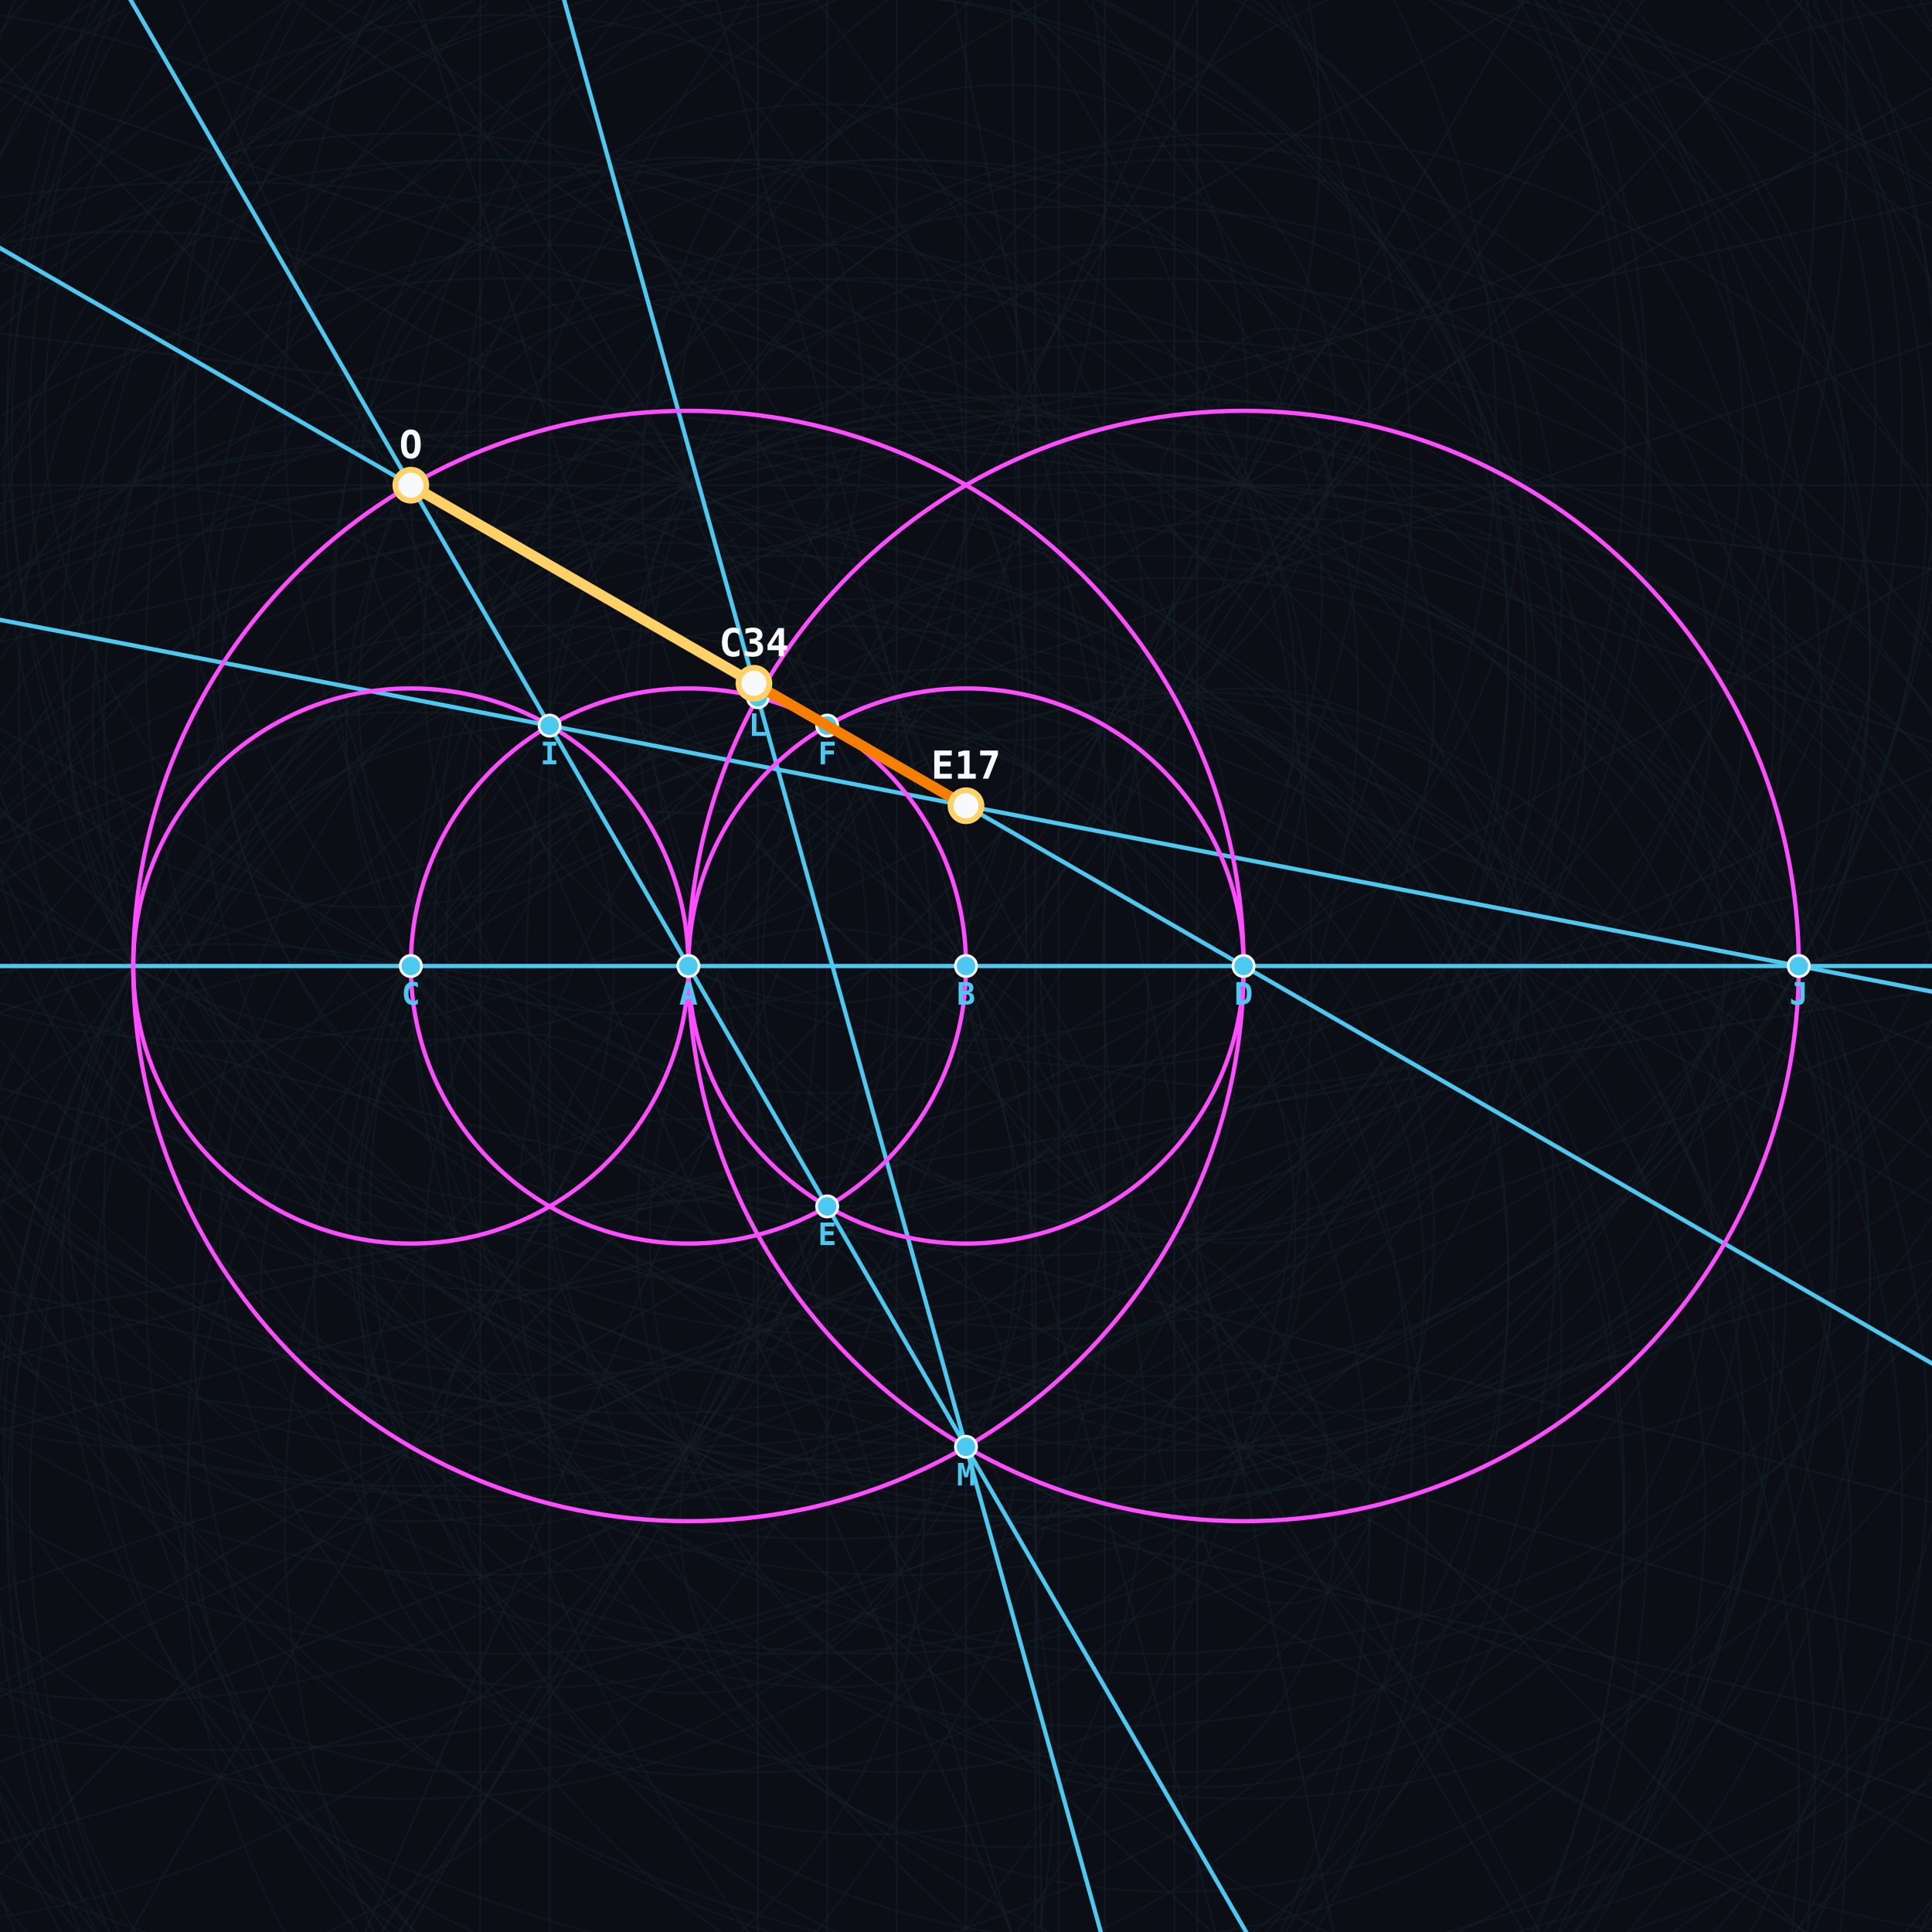
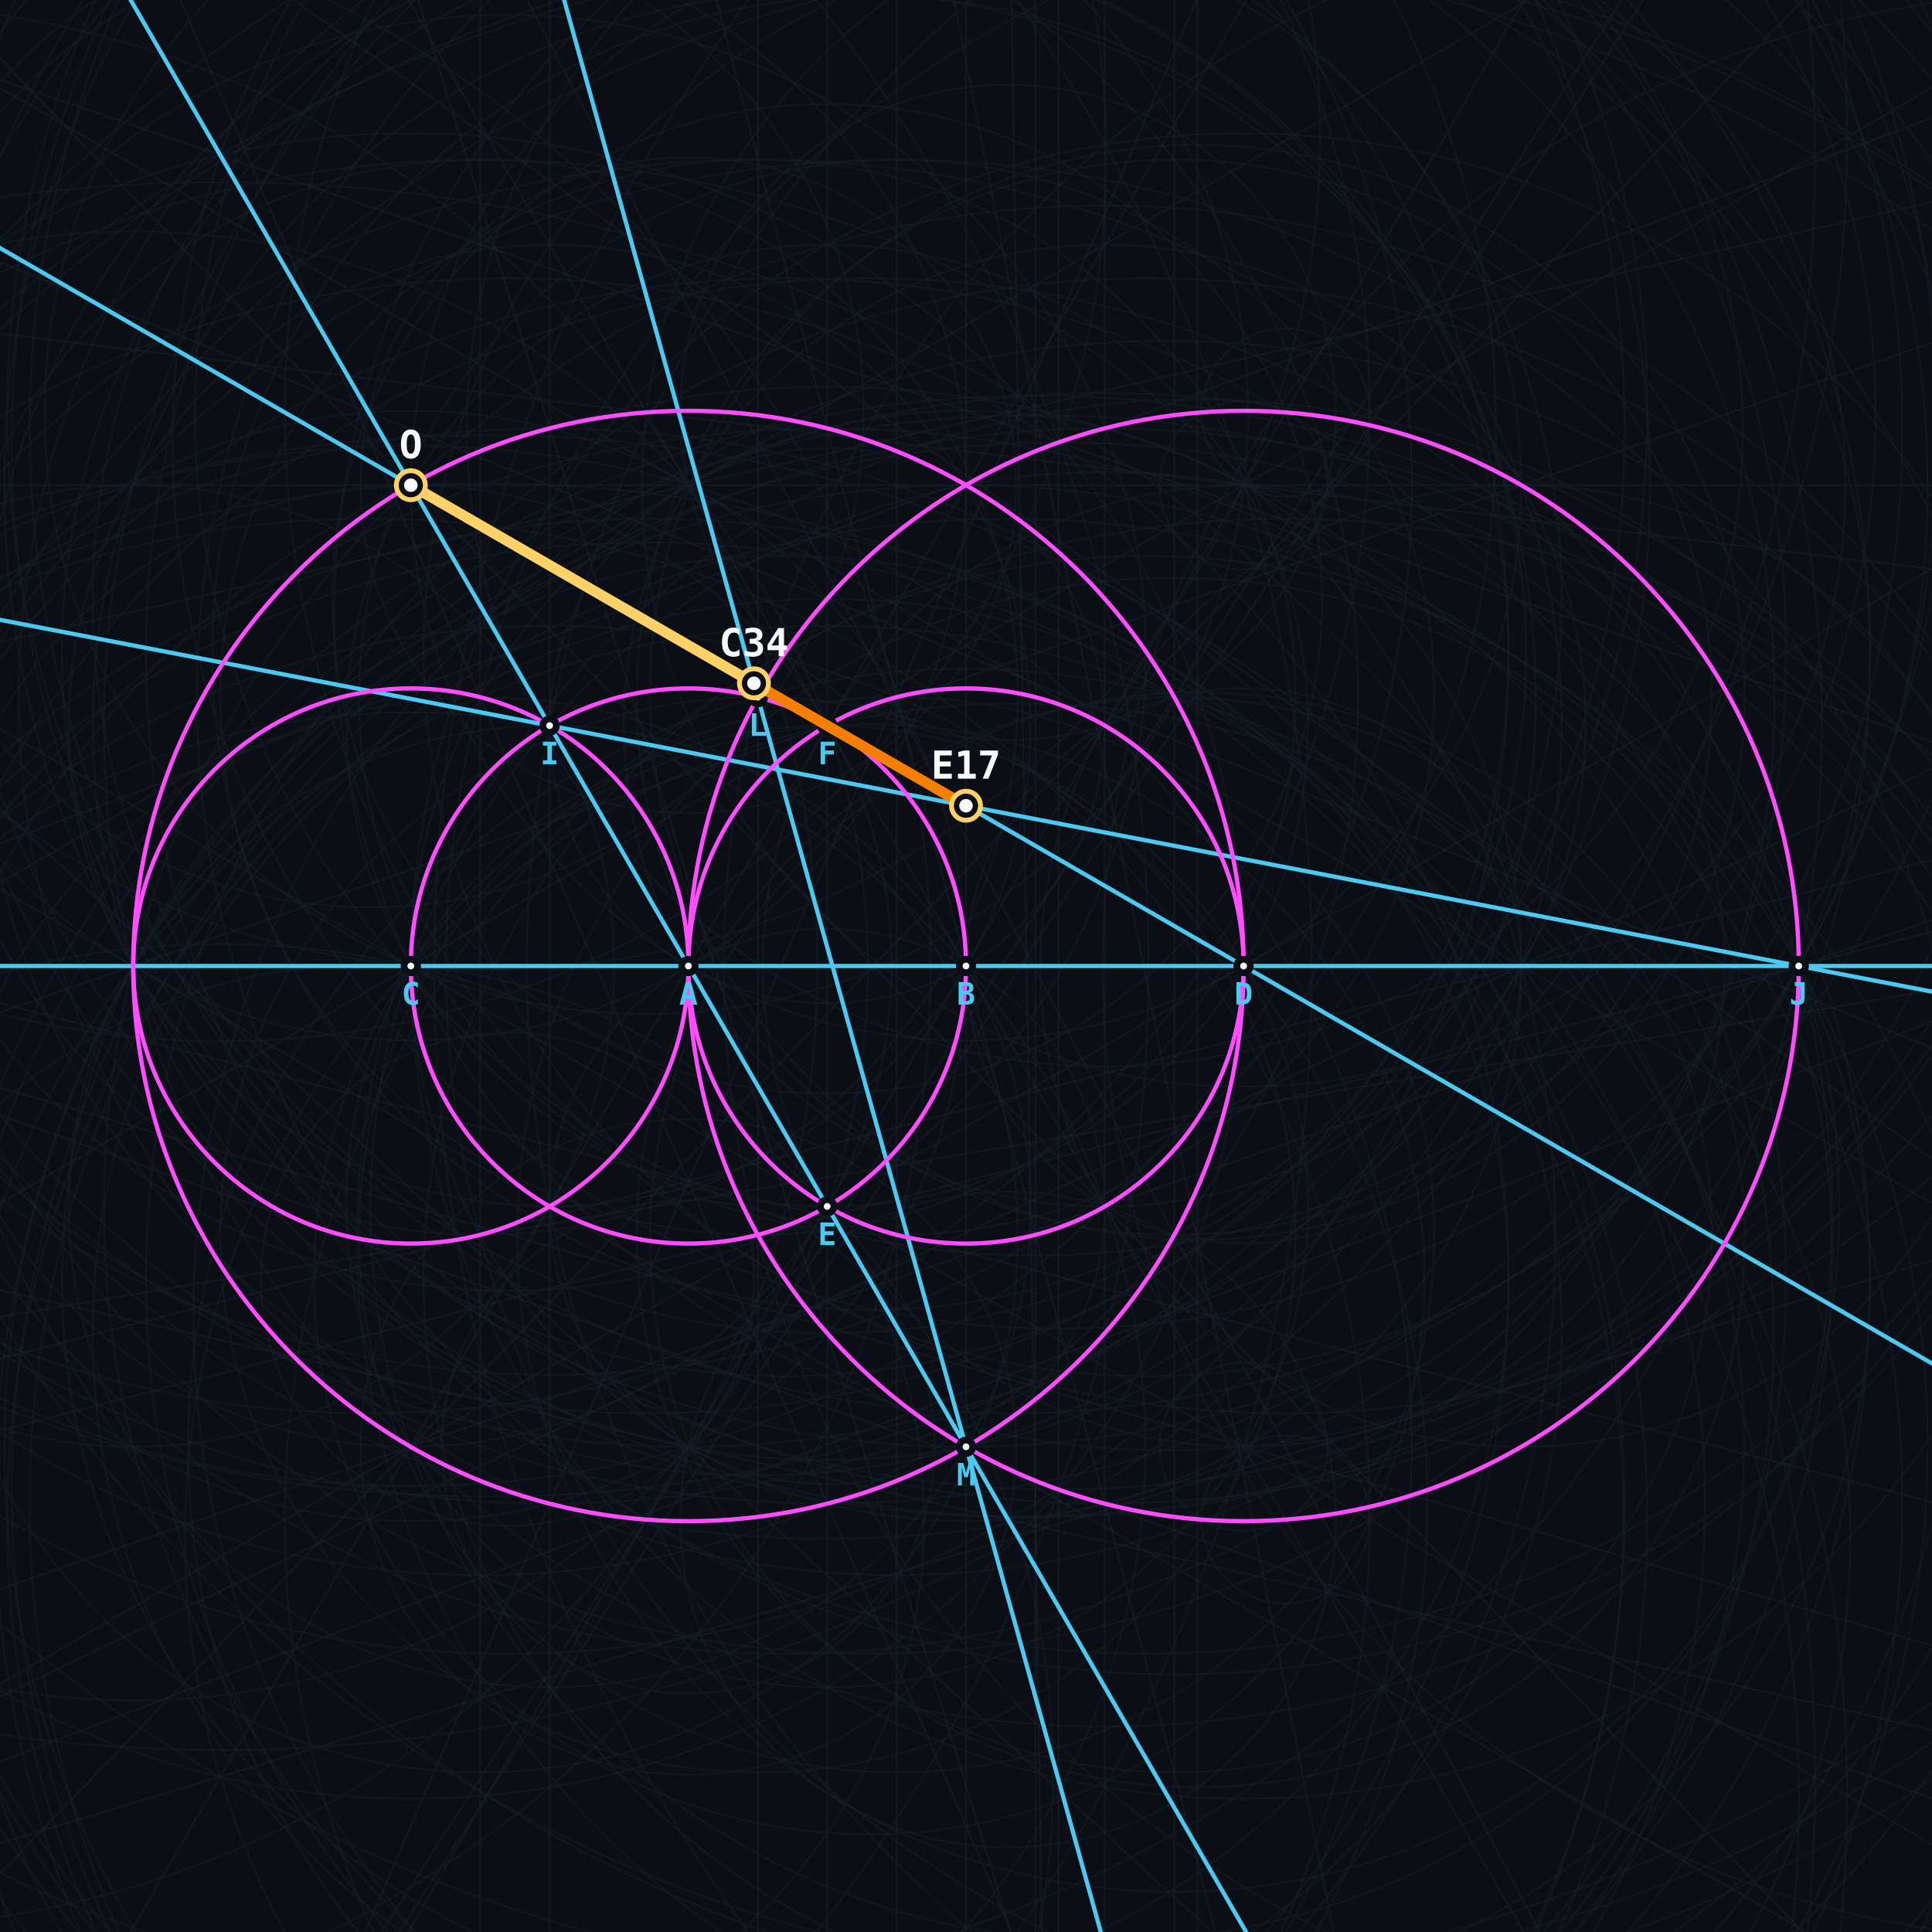
<svg xmlns="http://www.w3.org/2000/svg" viewBox="0 0 1000 1000" width="100%" height="100%" class="levels-svg">
  <defs>
    <clipPath id="sq-clip">
      <rect x="0" y="0" width="1000" height="1000" />
    </clipPath>
  </defs>
  <rect x="0" y="0" width="1000" height="1000" fill="#0b0e14" />
  <g clip-path="url(#sq-clip)">
    <line x1="-232.76" y1="1520.32" x2="1017.24" y2="-644.75" stroke="#1a2332" stroke-width="1.0" stroke-opacity="0.45" />
    <line x1="1089.08" y1="-520.32" x2="-160.92" y2="1644.75" stroke="#1a2332" stroke-width="1.0" stroke-opacity="0.45" />
    <line x1="1089.08" y1="1520.32" x2="-160.92" y2="-644.75" stroke="#1a2332" stroke-width="1.0" stroke-opacity="0.45" />
    <line x1="-762.13" y1="-62.79" x2="1402.93" y2="1187.21" stroke="#1a2332" stroke-width="1.0" stroke-opacity="0.45" />
    <line x1="-762.13" y1="1062.79" x2="1402.93" y2="-187.21" stroke="#1a2332" stroke-width="1.0" stroke-opacity="0.45" />
    <line x1="1618.45" y1="-62.79" x2="-546.61" y2="1187.21" stroke="#1a2332" stroke-width="1.0" stroke-opacity="0.45" />
    <line x1="428.16" y1="1750.00" x2="428.16" y2="-750.00" stroke="#1a2332" stroke-width="1.0" stroke-opacity="0.45" />
    <line x1="1429.70" y1="28.63" x2="-932.58" y2="846.94" stroke="#1a2332" stroke-width="1.0" stroke-opacity="0.45" />
    <line x1="-905.81" y1="-62.79" x2="1259.26" y2="1187.21" stroke="#1a2332" stroke-width="1.0" stroke-opacity="0.45" />
    <line x1="284.48" y1="1750.00" x2="284.48" y2="-750.00" stroke="#1a2332" stroke-width="1.0" stroke-opacity="0.45" />
    <line x1="1871.95" y1="257.06" x2="-548.67" y2="882.06" stroke="#1a2332" stroke-width="1.0" stroke-opacity="0.45" />
    <line x1="392.24" y1="1750.00" x2="392.24" y2="-750.00" stroke="#1a2332" stroke-width="1.0" stroke-opacity="0.45" />
    <line x1="500.00" y1="1750.00" x2="500.00" y2="-750.00" stroke="#1a2332" stroke-width="1.0" stroke-opacity="0.45" />
    <line x1="1606.32" y1="251.14" x2="-893.68" y2="251.14" stroke="#1a2332" stroke-width="1.0" stroke-opacity="0.45" />
    <line x1="-474.48" y1="-462.94" x2="1258.96" y2="1338.51" stroke="#1a2332" stroke-width="1.0" stroke-opacity="0.45" />
    <line x1="1573.38" y1="277.48" x2="-788.90" y2="1095.80" stroke="#1a2332" stroke-width="1.0" stroke-opacity="0.45" />
    <line x1="-474.48" y1="1462.94" x2="1258.96" y2="-338.51" stroke="#1a2332" stroke-width="1.0" stroke-opacity="0.45" />
    <line x1="-402.93" y1="-187.21" x2="1762.13" y2="1062.79" stroke="#1a2332" stroke-width="1.0" stroke-opacity="0.45" />
    <line x1="1728.27" y1="257.06" x2="-692.35" y2="882.06" stroke="#1a2332" stroke-width="1.0" stroke-opacity="0.45" />
    <line x1="248.56" y1="1750.00" x2="248.56" y2="-750.00" stroke="#1a2332" stroke-width="1.0" stroke-opacity="0.45" />
    <line x1="-155.74" y1="-578.64" x2="832.47" y2="1717.76" stroke="#1a2332" stroke-width="1.0" stroke-opacity="0.45" />
    <line x1="187.50" y1="-710.31" x2="812.50" y2="1710.31" stroke="#1a2332" stroke-width="1.0" stroke-opacity="0.45" />
    <line x1="571.84" y1="1750.00" x2="571.84" y2="-750.00" stroke="#1a2332" stroke-width="1.0" stroke-opacity="0.45" />
    <line x1="1587.43" y1="-159.78" x2="-752.86" y2="719.44" stroke="#1a2332" stroke-width="1.0" stroke-opacity="0.45" />
    <line x1="1657.83" y1="1045.26" x2="-779.76" y2="490.13" stroke="#1a2332" stroke-width="1.0" stroke-opacity="0.45" />
    <line x1="1226.25" y1="1555.25" x2="-607.20" y2="-144.29" stroke="#1a2332" stroke-width="1.0" stroke-opacity="0.45" />
    <line x1="1657.83" y1="-45.26" x2="-779.76" y2="509.87" stroke="#1a2332" stroke-width="1.0" stroke-opacity="0.45" />
    <line x1="1223.34" y1="-249.43" x2="-941.73" y2="1000.57" stroke="#1a2332" stroke-width="1.0" stroke-opacity="0.45" />
    <line x1="-1015.62" y1="257.06" x2="1404.99" y2="882.06" stroke="#1a2332" stroke-width="1.0" stroke-opacity="0.45" />
    <line x1="464.08" y1="1750.00" x2="464.08" y2="-750.00" stroke="#1a2332" stroke-width="1.0" stroke-opacity="0.45" />
    <line x1="868.39" y1="-578.64" x2="-119.82" y2="1717.76" stroke="#1a2332" stroke-width="1.0" stroke-opacity="0.45" />
    <line x1="-10.32" y1="-739.10" x2="722.96" y2="1650.94" stroke="#1a2332" stroke-width="1.0" stroke-opacity="0.45" />
    <line x1="1467.49" y1="732.48" x2="-848.43" y2="-209.08" stroke="#1a2332" stroke-width="1.0" stroke-opacity="0.45" />
    <line x1="1447.14" y1="183.05" x2="-806.33" y2="1265.58" stroke="#1a2332" stroke-width="1.0" stroke-opacity="0.45" />
    <line x1="-51.36" y1="-618.68" x2="1109.03" y2="1595.70" stroke="#1a2332" stroke-width="1.0" stroke-opacity="0.45" />
    <line x1="607.76" y1="1750.00" x2="607.76" y2="-750.00" stroke="#1a2332" stroke-width="1.0" stroke-opacity="0.45" />
    <line x1="1146.34" y1="-478.26" x2="-204.01" y2="1625.68" stroke="#1a2332" stroke-width="1.0" stroke-opacity="0.45" />
    <line x1="1729.94" y1="383.54" x2="-751.69" y2="81.07" stroke="#1a2332" stroke-width="1.0" stroke-opacity="0.45" />
    <line x1="1413.60" y1="971.12" x2="-988.32" y2="277.74" stroke="#1a2332" stroke-width="1.0" stroke-opacity="0.45" />
    <line x1="-1013.76" y1="218.79" x2="1343.26" y2="1052.13" stroke="#1a2332" stroke-width="1.0" stroke-opacity="0.45" />
    <line x1="547.89" y1="1750.00" x2="547.89" y2="-750.00" stroke="#1a2332" stroke-width="1.0" stroke-opacity="0.45" />
    <line x1="1513.46" y1="560.00" x2="-851.50" y2="-250.54" stroke="#1a2332" stroke-width="1.0" stroke-opacity="0.45" />
    <line x1="1517.19" y1="496.55" x2="-876.38" y2="1218.24" stroke="#1a2332" stroke-width="1.0" stroke-opacity="0.45" />
    <line x1="511.57" y1="-754.88" x2="551.09" y2="1744.80" stroke="#1a2332" stroke-width="1.0" stroke-opacity="0.45" />
    <line x1="535.92" y1="1750.00" x2="535.92" y2="-750.00" stroke="#1a2332" stroke-width="1.0" stroke-opacity="0.45" />
    <line x1="336.94" y1="-798.29" x2="818.71" y2="1654.85" stroke="#1a2332" stroke-width="1.0" stroke-opacity="0.45" />
    <line x1="619.73" y1="1750.00" x2="619.73" y2="-750.00" stroke="#1a2332" stroke-width="1.0" stroke-opacity="0.45" />
    <line x1="1112.62" y1="-407.24" x2="-240.69" y2="1694.79" stroke="#1a2332" stroke-width="1.0" stroke-opacity="0.45" />
    <line x1="1448.78" y1="916.90" x2="-592.46" y2="-526.48" stroke="#1a2332" stroke-width="1.0" stroke-opacity="0.45" />
    <line x1="-327.79" y1="1037.53" x2="2006.63" y2="142.83" stroke="#1a2332" stroke-width="1.0" stroke-opacity="0.45" />
    <line x1="1888.17" y1="362.50" x2="-576.87" y2="779.17" stroke="#1a2332" stroke-width="1.0" stroke-opacity="0.45" />
    <circle cx="428.16" cy="624.43" r="143.68" fill="none" stroke="#161f2c" stroke-width="1.0" stroke-opacity="0.45" />
    <circle cx="428.16" cy="375.57" r="143.68" fill="none" stroke="#161f2c" stroke-width="1.0" stroke-opacity="0.45" />
    <circle cx="500.00" cy="500.00" r="287.36" fill="none" stroke="#161f2c" stroke-width="1.0" stroke-opacity="0.45" />
    <circle cx="212.64" cy="500.00" r="287.36" fill="none" stroke="#161f2c" stroke-width="1.0" stroke-opacity="0.45" />
    <circle cx="643.68" cy="500.00" r="143.68" fill="none" stroke="#161f2c" stroke-width="1.0" stroke-opacity="0.45" />
    <circle cx="212.64" cy="500.00" r="431.03" fill="none" stroke="#161f2c" stroke-width="1.0" stroke-opacity="0.45" />
    <circle cx="643.68" cy="500.00" r="431.03" fill="none" stroke="#161f2c" stroke-width="1.0" stroke-opacity="0.45" />
    <circle cx="212.64" cy="500.00" r="248.86" fill="none" stroke="#161f2c" stroke-width="1.0" stroke-opacity="0.45" />
    <circle cx="428.16" cy="624.43" r="248.86" fill="none" stroke="#161f2c" stroke-width="1.0" stroke-opacity="0.45" />
    <circle cx="428.16" cy="375.57" r="248.86" fill="none" stroke="#161f2c" stroke-width="1.0" stroke-opacity="0.45" />
    <circle cx="643.68" cy="500.00" r="248.86" fill="none" stroke="#161f2c" stroke-width="1.0" stroke-opacity="0.45" />
    <circle cx="428.16" cy="375.57" r="380.14" fill="none" stroke="#161f2c" stroke-width="1.0" stroke-opacity="0.45" />
    <circle cx="68.97" cy="500.00" r="380.14" fill="none" stroke="#161f2c" stroke-width="1.0" stroke-opacity="0.45" />
    <circle cx="68.97" cy="500.00" r="248.86" fill="none" stroke="#161f2c" stroke-width="1.0" stroke-opacity="0.45" />
    <circle cx="284.48" cy="624.43" r="248.86" fill="none" stroke="#161f2c" stroke-width="1.0" stroke-opacity="0.45" />
    <circle cx="284.48" cy="375.57" r="248.86" fill="none" stroke="#161f2c" stroke-width="1.0" stroke-opacity="0.45" />
    <circle cx="284.48" cy="375.57" r="658.42" fill="none" stroke="#161f2c" stroke-width="1.0" stroke-opacity="0.45" />
    <circle cx="931.03" cy="500.00" r="658.42" fill="none" stroke="#161f2c" stroke-width="1.0" stroke-opacity="0.45" />
    <circle cx="931.03" cy="500.00" r="556.46" fill="none" stroke="#161f2c" stroke-width="1.0" stroke-opacity="0.45" />
    <circle cx="392.24" cy="639.12" r="556.46" fill="none" stroke="#161f2c" stroke-width="1.0" stroke-opacity="0.45" />
    <circle cx="392.24" cy="639.12" r="278.23" fill="none" stroke="#161f2c" stroke-width="1.0" stroke-opacity="0.45" />
    <circle cx="392.24" cy="360.88" r="278.23" fill="none" stroke="#161f2c" stroke-width="1.0" stroke-opacity="0.45" />
    <circle cx="392.24" cy="360.88" r="402.66" fill="none" stroke="#161f2c" stroke-width="1.0" stroke-opacity="0.45" />
    <circle cx="500.00" cy="748.86" r="402.66" fill="none" stroke="#161f2c" stroke-width="1.0" stroke-opacity="0.45" />
    <circle cx="500.00" cy="748.86" r="497.72" fill="none" stroke="#161f2c" stroke-width="1.0" stroke-opacity="0.45" />
    <circle cx="500.00" cy="251.14" r="497.72" fill="none" stroke="#161f2c" stroke-width="1.0" stroke-opacity="0.45" />
    <circle cx="500.00" cy="251.14" r="287.36" fill="none" stroke="#161f2c" stroke-width="1.0" stroke-opacity="0.45" />
    <circle cx="212.64" cy="251.14" r="287.36" fill="none" stroke="#161f2c" stroke-width="1.0" stroke-opacity="0.45" />
    <circle cx="212.64" cy="251.14" r="518.04" fill="none" stroke="#161f2c" stroke-width="1.0" stroke-opacity="0.45" />
    <circle cx="571.84" cy="624.43" r="518.04" fill="none" stroke="#161f2c" stroke-width="1.0" stroke-opacity="0.45" />
    <circle cx="571.84" cy="624.43" r="380.14" fill="none" stroke="#161f2c" stroke-width="1.0" stroke-opacity="0.45" />
    <circle cx="212.64" cy="748.86" r="380.14" fill="none" stroke="#161f2c" stroke-width="1.0" stroke-opacity="0.45" />
    <circle cx="212.64" cy="748.86" r="518.04" fill="none" stroke="#161f2c" stroke-width="1.0" stroke-opacity="0.45" />
    <circle cx="571.84" cy="375.57" r="518.04" fill="none" stroke="#161f2c" stroke-width="1.0" stroke-opacity="0.45" />
    <circle cx="571.84" cy="375.57" r="248.86" fill="none" stroke="#161f2c" stroke-width="1.0" stroke-opacity="0.45" />
    <circle cx="787.36" cy="500.00" r="248.86" fill="none" stroke="#161f2c" stroke-width="1.0" stroke-opacity="0.45" />
    <circle cx="787.36" cy="500.00" r="556.46" fill="none" stroke="#161f2c" stroke-width="1.0" stroke-opacity="0.45" />
    <circle cx="248.56" cy="639.12" r="556.46" fill="none" stroke="#161f2c" stroke-width="1.0" stroke-opacity="0.45" />
    <circle cx="248.56" cy="639.12" r="278.23" fill="none" stroke="#161f2c" stroke-width="1.0" stroke-opacity="0.45" />
    <circle cx="248.56" cy="360.88" r="278.23" fill="none" stroke="#161f2c" stroke-width="1.0" stroke-opacity="0.45" />
    <circle cx="248.56" cy="360.88" r="454.35" fill="none" stroke="#161f2c" stroke-width="1.0" stroke-opacity="0.45" />
    <circle cx="428.16" cy="778.23" r="454.35" fill="none" stroke="#161f2c" stroke-width="1.0" stroke-opacity="0.45" />
    <circle cx="428.16" cy="778.23" r="556.46" fill="none" stroke="#161f2c" stroke-width="1.0" stroke-opacity="0.45" />
    <circle cx="428.16" cy="221.77" r="556.46" fill="none" stroke="#161f2c" stroke-width="1.0" stroke-opacity="0.45" />
    <circle cx="428.16" cy="221.77" r="574.71" fill="none" stroke="#161f2c" stroke-width="1.0" stroke-opacity="0.45" />
    <circle cx="571.84" cy="778.23" r="574.71" fill="none" stroke="#161f2c" stroke-width="1.0" stroke-opacity="0.45" />
    <circle cx="571.84" cy="778.23" r="556.46" fill="none" stroke="#161f2c" stroke-width="1.0" stroke-opacity="0.45" />
    <circle cx="571.84" cy="221.77" r="556.46" fill="none" stroke="#161f2c" stroke-width="1.0" stroke-opacity="0.45" />
    <circle cx="571.84" cy="221.77" r="330.20" fill="none" stroke="#161f2c" stroke-width="1.0" stroke-opacity="0.45" />
    <circle cx="262.73" cy="337.90" r="330.20" fill="none" stroke="#161f2c" stroke-width="1.0" stroke-opacity="0.45" />
    <circle cx="262.73" cy="337.90" r="518.04" fill="none" stroke="#161f2c" stroke-width="1.0" stroke-opacity="0.45" />
    <circle cx="521.75" cy="786.53" r="518.04" fill="none" stroke="#161f2c" stroke-width="1.0" stroke-opacity="0.45" />
    <circle cx="521.75" cy="786.53" r="169.66" fill="none" stroke="#161f2c" stroke-width="1.0" stroke-opacity="0.45" />
    <circle cx="356.32" cy="748.86" r="169.66" fill="none" stroke="#161f2c" stroke-width="1.0" stroke-opacity="0.45" />
    <circle cx="356.32" cy="748.86" r="127.61" fill="none" stroke="#161f2c" stroke-width="1.0" stroke-opacity="0.45" />
    <circle cx="262.73" cy="662.10" r="127.61" fill="none" stroke="#161f2c" stroke-width="1.0" stroke-opacity="0.45" />
    <circle cx="262.73" cy="662.10" r="518.04" fill="none" stroke="#161f2c" stroke-width="1.0" stroke-opacity="0.45" />
    <circle cx="521.75" cy="213.47" r="518.04" fill="none" stroke="#161f2c" stroke-width="1.0" stroke-opacity="0.45" />
    <circle cx="521.75" cy="213.47" r="169.66" fill="none" stroke="#161f2c" stroke-width="1.0" stroke-opacity="0.45" />
    <circle cx="356.32" cy="251.14" r="169.66" fill="none" stroke="#161f2c" stroke-width="1.0" stroke-opacity="0.45" />
    <circle cx="356.32" cy="251.14" r="497.72" fill="none" stroke="#161f2c" stroke-width="1.0" stroke-opacity="0.45" />
    <circle cx="-74.71" cy="500.00" r="497.72" fill="none" stroke="#161f2c" stroke-width="1.0" stroke-opacity="0.45" />
    <circle cx="-74.71" cy="500.00" r="556.46" fill="none" stroke="#161f2c" stroke-width="1.0" stroke-opacity="0.45" />
    <circle cx="464.08" cy="639.12" r="556.46" fill="none" stroke="#161f2c" stroke-width="1.0" stroke-opacity="0.45" />
    <circle cx="464.08" cy="639.12" r="278.23" fill="none" stroke="#161f2c" stroke-width="1.0" stroke-opacity="0.45" />
    <circle cx="464.08" cy="360.88" r="278.23" fill="none" stroke="#161f2c" stroke-width="1.0" stroke-opacity="0.45" />
    <circle cx="464.08" cy="360.88" r="454.35" fill="none" stroke="#161f2c" stroke-width="1.0" stroke-opacity="0.45" />
    <circle cx="284.48" cy="778.23" r="454.35" fill="none" stroke="#161f2c" stroke-width="1.0" stroke-opacity="0.45" />
    <circle cx="284.48" cy="778.23" r="556.46" fill="none" stroke="#161f2c" stroke-width="1.0" stroke-opacity="0.45" />
    <circle cx="284.48" cy="221.77" r="556.46" fill="none" stroke="#161f2c" stroke-width="1.0" stroke-opacity="0.45" />
    <circle cx="284.48" cy="221.77" r="489.85" fill="none" stroke="#161f2c" stroke-width="1.0" stroke-opacity="0.45" />
    <circle cx="428.16" cy="690.07" r="489.85" fill="none" stroke="#161f2c" stroke-width="1.0" stroke-opacity="0.45" />
    <circle cx="428.16" cy="690.07" r="380.14" fill="none" stroke="#161f2c" stroke-width="1.0" stroke-opacity="0.45" />
    <circle cx="428.16" cy="309.93" r="380.14" fill="none" stroke="#161f2c" stroke-width="1.0" stroke-opacity="0.45" />
    <circle cx="428.16" cy="309.93" r="256.13" fill="none" stroke="#161f2c" stroke-width="1.0" stroke-opacity="0.45" />
    <circle cx="190.89" cy="213.47" r="256.13" fill="none" stroke="#161f2c" stroke-width="1.0" stroke-opacity="0.45" />
    <circle cx="190.89" cy="213.47" r="518.04" fill="none" stroke="#161f2c" stroke-width="1.0" stroke-opacity="0.45" />
    <circle cx="449.91" cy="662.10" r="518.04" fill="none" stroke="#161f2c" stroke-width="1.0" stroke-opacity="0.45" />
    <circle cx="449.91" cy="662.10" r="287.36" fill="none" stroke="#161f2c" stroke-width="1.0" stroke-opacity="0.45" />
    <circle cx="190.89" cy="786.53" r="287.36" fill="none" stroke="#161f2c" stroke-width="1.0" stroke-opacity="0.45" />
    <circle cx="190.89" cy="786.53" r="518.04" fill="none" stroke="#161f2c" stroke-width="1.0" stroke-opacity="0.45" />
    <circle cx="449.91" cy="337.90" r="518.04" fill="none" stroke="#161f2c" stroke-width="1.0" stroke-opacity="0.45" />
    <circle cx="449.91" cy="337.90" r="340.07" fill="none" stroke="#161f2c" stroke-width="1.0" stroke-opacity="0.45" />
    <circle cx="607.76" cy="639.12" r="340.07" fill="none" stroke="#161f2c" stroke-width="1.0" stroke-opacity="0.45" />
    <circle cx="607.76" cy="639.12" r="278.23" fill="none" stroke="#161f2c" stroke-width="1.0" stroke-opacity="0.45" />
    <circle cx="607.76" cy="360.88" r="278.23" fill="none" stroke="#161f2c" stroke-width="1.0" stroke-opacity="0.45" />
    <circle cx="607.76" cy="360.88" r="505.77" fill="none" stroke="#161f2c" stroke-width="1.0" stroke-opacity="0.45" />
    <circle cx="334.57" cy="786.53" r="505.77" fill="none" stroke="#161f2c" stroke-width="1.0" stroke-opacity="0.45" />
    <circle cx="334.57" cy="786.53" r="518.04" fill="none" stroke="#161f2c" stroke-width="1.0" stroke-opacity="0.45" />
    <circle cx="593.59" cy="337.90" r="518.04" fill="none" stroke="#161f2c" stroke-width="1.0" stroke-opacity="0.45" />
    <circle cx="593.59" cy="337.90" r="374.36" fill="none" stroke="#161f2c" stroke-width="1.0" stroke-opacity="0.45" />
    <circle cx="406.41" cy="662.10" r="374.36" fill="none" stroke="#161f2c" stroke-width="1.0" stroke-opacity="0.45" />
    <circle cx="406.41" cy="662.10" r="518.04" fill="none" stroke="#161f2c" stroke-width="1.0" stroke-opacity="0.45" />
    <circle cx="665.43" cy="213.47" r="518.04" fill="none" stroke="#161f2c" stroke-width="1.0" stroke-opacity="0.45" />
    <circle cx="665.43" cy="213.47" r="43.50" fill="none" stroke="#161f2c" stroke-width="1.0" stroke-opacity="0.45" />
    <circle cx="643.68" cy="251.14" r="43.50" fill="none" stroke="#161f2c" stroke-width="1.0" stroke-opacity="0.45" />
    <circle cx="643.68" cy="251.14" r="311.39" fill="none" stroke="#161f2c" stroke-width="1.0" stroke-opacity="0.45" />
    <circle cx="334.57" cy="213.47" r="311.39" fill="none" stroke="#161f2c" stroke-width="1.0" stroke-opacity="0.45" />
    <circle cx="334.57" cy="213.47" r="518.04" fill="none" stroke="#161f2c" stroke-width="1.0" stroke-opacity="0.45" />
    <circle cx="593.59" cy="662.10" r="518.04" fill="none" stroke="#161f2c" stroke-width="1.0" stroke-opacity="0.45" />
    <circle cx="593.59" cy="662.10" r="374.36" fill="none" stroke="#161f2c" stroke-width="1.0" stroke-opacity="0.45" />
    <circle cx="406.41" cy="337.90" r="374.36" fill="none" stroke="#161f2c" stroke-width="1.0" stroke-opacity="0.45" />
    <circle cx="406.41" cy="337.90" r="518.04" fill="none" stroke="#161f2c" stroke-width="1.0" stroke-opacity="0.45" />
    <circle cx="665.43" cy="786.53" r="518.04" fill="none" stroke="#161f2c" stroke-width="1.0" stroke-opacity="0.45" />
    <circle cx="665.43" cy="786.53" r="43.50" fill="none" stroke="#161f2c" stroke-width="1.0" stroke-opacity="0.45" />
    <circle cx="643.68" cy="748.86" r="43.50" fill="none" stroke="#161f2c" stroke-width="1.0" stroke-opacity="0.45" />
    <circle cx="643.68" cy="748.86" r="897.27" fill="none" stroke="#161f2c" stroke-width="1.0" stroke-opacity="0.45" />
    <circle cx="-218.39" cy="500.00" r="897.27" fill="none" stroke="#161f2c" stroke-width="1.0" stroke-opacity="0.45" />
    <circle cx="-218.39" cy="500.00" r="812.77" fill="none" stroke="#161f2c" stroke-width="1.0" stroke-opacity="0.45" />
    <circle cx="547.89" cy="770.92" r="812.77" fill="none" stroke="#161f2c" stroke-width="1.0" stroke-opacity="0.45" />
    <circle cx="547.89" cy="770.92" r="541.84" fill="none" stroke="#161f2c" stroke-width="1.0" stroke-opacity="0.45" />
    <circle cx="547.89" cy="229.08" r="541.84" fill="none" stroke="#161f2c" stroke-width="1.0" stroke-opacity="0.45" />
    <circle cx="547.89" cy="229.08" r="458.60" fill="none" stroke="#161f2c" stroke-width="1.0" stroke-opacity="0.45" />
    <circle cx="114.06" cy="80.39" r="458.60" fill="none" stroke="#161f2c" stroke-width="1.0" stroke-opacity="0.45" />
    <circle cx="114.06" cy="80.39" r="825.37" fill="none" stroke="#161f2c" stroke-width="1.0" stroke-opacity="0.45" />
    <circle cx="526.74" cy="795.18" r="825.37" fill="none" stroke="#161f2c" stroke-width="1.0" stroke-opacity="0.45" />
    <circle cx="526.74" cy="795.18" r="431.03" fill="none" stroke="#161f2c" stroke-width="1.0" stroke-opacity="0.45" />
    <circle cx="114.06" cy="919.61" r="431.03" fill="none" stroke="#161f2c" stroke-width="1.0" stroke-opacity="0.45" />
    <circle cx="114.06" cy="919.61" r="825.37" fill="none" stroke="#161f2c" stroke-width="1.0" stroke-opacity="0.45" />
    <circle cx="526.74" cy="204.82" r="825.37" fill="none" stroke="#161f2c" stroke-width="1.0" stroke-opacity="0.45" />
    <circle cx="526.74" cy="204.82" r="580.36" fill="none" stroke="#161f2c" stroke-width="1.0" stroke-opacity="0.45" />
    <circle cx="535.92" cy="785.10" r="580.36" fill="none" stroke="#161f2c" stroke-width="1.0" stroke-opacity="0.45" />
    <circle cx="535.92" cy="785.10" r="570.21" fill="none" stroke="#161f2c" stroke-width="1.0" stroke-opacity="0.45" />
    <circle cx="535.92" cy="214.90" r="570.21" fill="none" stroke="#161f2c" stroke-width="1.0" stroke-opacity="0.45" />
    <circle cx="535.92" cy="214.90" r="434.92" fill="none" stroke="#161f2c" stroke-width="1.0" stroke-opacity="0.45" />
    <circle cx="619.73" cy="641.67" r="434.92" fill="none" stroke="#161f2c" stroke-width="1.0" stroke-opacity="0.45" />
    <circle cx="619.73" cy="641.67" r="283.34" fill="none" stroke="#161f2c" stroke-width="1.0" stroke-opacity="0.45" />
    <circle cx="619.73" cy="358.33" r="283.34" fill="none" stroke="#161f2c" stroke-width="1.0" stroke-opacity="0.45" />
    <circle cx="619.73" cy="358.33" r="678.97" fill="none" stroke="#161f2c" stroke-width="1.0" stroke-opacity="0.45" />
    <circle cx="252.19" cy="929.22" r="678.97" fill="none" stroke="#161f2c" stroke-width="1.0" stroke-opacity="0.45" />
    <circle cx="252.19" cy="929.22" r="703.88" fill="none" stroke="#161f2c" stroke-width="1.0" stroke-opacity="0.45" />
    <circle cx="604.13" cy="319.64" r="703.88" fill="none" stroke="#161f2c" stroke-width="1.0" stroke-opacity="0.45" />
    <circle cx="604.13" cy="319.64" r="431.03" fill="none" stroke="#161f2c" stroke-width="1.0" stroke-opacity="0.45" />
    <circle cx="252.19" cy="70.78" r="431.03" fill="none" stroke="#161f2c" stroke-width="1.0" stroke-opacity="0.45" />
    <circle cx="252.19" cy="70.78" r="703.88" fill="none" stroke="#161f2c" stroke-width="1.0" stroke-opacity="0.45" />
    <circle cx="604.13" cy="680.36" r="703.88" fill="none" stroke="#161f2c" stroke-width="1.0" stroke-opacity="0.45" />
    <circle cx="604.13" cy="680.36" r="503.96" fill="none" stroke="#161f2c" stroke-width="1.0" stroke-opacity="0.45" />
    <circle cx="1074.71" cy="500.00" r="503.96" fill="none" stroke="#161f2c" stroke-width="1.0" stroke-opacity="0.45" />
    <circle cx="1074.71" cy="500.00" r="850.01" fill="none" stroke="#161f2c" stroke-width="1.0" stroke-opacity="0.45" />
    <circle cx="236.59" cy="641.67" r="850.01" fill="none" stroke="#161f2c" stroke-width="1.0" stroke-opacity="0.45" />
    <line x1="-821.84" y1="500.00" x2="1678.16" y2="500.00" stroke="#4cc9f0" stroke-width="2.2" stroke-linecap="round" />
    <line x1="-232.76" y1="-520.32" x2="1017.24" y2="1644.75" stroke="#4cc9f0" stroke-width="2.2" stroke-linecap="round" />
    <line x1="1618.45" y1="1062.79" x2="-546.61" y2="-187.21" stroke="#4cc9f0" stroke-width="2.2" stroke-linecap="round" />
    <line x1="-619.72" y1="201.56" x2="1835.23" y2="674.01" stroke="#4cc9f0" stroke-width="2.2" stroke-linecap="round" />
    <line x1="111.60" y1="-649.54" x2="780.64" y2="1759.28" stroke="#4cc9f0" stroke-width="2.2" stroke-linecap="round" />
    <circle cx="356.32" cy="500.00" r="143.68" fill="none" stroke="#ff4dff" stroke-width="2.2" />
    <circle cx="500.00" cy="500.00" r="143.68" fill="none" stroke="#ff4dff" stroke-width="2.2" />
    <circle cx="212.64" cy="500.00" r="143.68" fill="none" stroke="#ff4dff" stroke-width="2.2" />
    <circle cx="356.32" cy="500.00" r="287.36" fill="none" stroke="#ff4dff" stroke-width="2.2" />
    <circle cx="643.68" cy="500.00" r="287.36" fill="none" stroke="#ff4dff" stroke-width="2.2" />
-     <circle class="geom-point" cx="356.32" cy="500.00" r="5.5" data-base-r="5.5" fill="#4cc9f0" stroke="#f8f9fa" stroke-width="1.4" />
+     <circle class="geom-point" cx="356.32" cy="500.00" r="3.5" data-base-r="3.5" fill="#f8f9fa" stroke="#0b0e14" stroke-width="3.5" />
    <text class="geom-label" x="356.32" y="520.00" data-anchor-x="356.32" data-anchor-y="500.00" data-offset-y="20" data-base-font="16" fill="#4cc9f0" font-family="monospace" font-size="16" font-weight="bold" text-anchor="middle">A</text>
-     <circle class="geom-point" cx="500.00" cy="500.00" r="5.5" data-base-r="5.5" fill="#4cc9f0" stroke="#f8f9fa" stroke-width="1.4" />
+     <circle class="geom-point" cx="500.00" cy="500.00" r="3.5" data-base-r="3.5" fill="#f8f9fa" stroke="#0b0e14" stroke-width="3.5" />
    <text class="geom-label" x="500.00" y="520.00" data-anchor-x="500.00" data-anchor-y="500.00" data-offset-y="20" data-base-font="16" fill="#4cc9f0" font-family="monospace" font-size="16" font-weight="bold" text-anchor="middle">B</text>
-     <circle class="geom-point" cx="212.64" cy="500.00" r="5.5" data-base-r="5.5" fill="#4cc9f0" stroke="#f8f9fa" stroke-width="1.4" />
+     <circle class="geom-point" cx="212.64" cy="500.00" r="3.5" data-base-r="3.5" fill="#f8f9fa" stroke="#0b0e14" stroke-width="3.5" />
    <text class="geom-label" x="212.64" y="520.00" data-anchor-x="212.64" data-anchor-y="500.00" data-offset-y="20" data-base-font="16" fill="#4cc9f0" font-family="monospace" font-size="16" font-weight="bold" text-anchor="middle">C</text>
-     <circle class="geom-point" cx="643.68" cy="500.00" r="5.5" data-base-r="5.5" fill="#4cc9f0" stroke="#f8f9fa" stroke-width="1.4" />
+     <circle class="geom-point" cx="643.68" cy="500.00" r="3.5" data-base-r="3.5" fill="#f8f9fa" stroke="#0b0e14" stroke-width="3.5" />
    <text class="geom-label" x="643.68" y="520.00" data-anchor-x="643.68" data-anchor-y="500.00" data-offset-y="20" data-base-font="16" fill="#4cc9f0" font-family="monospace" font-size="16" font-weight="bold" text-anchor="middle">D</text>
-     <circle class="geom-point" cx="428.16" cy="624.43" r="5.5" data-base-r="5.5" fill="#4cc9f0" stroke="#f8f9fa" stroke-width="1.4" />
+     <circle class="geom-point" cx="428.16" cy="624.43" r="3.5" data-base-r="3.5" fill="#f8f9fa" stroke="#0b0e14" stroke-width="3.5" />
    <text class="geom-label" x="428.16" y="644.43" data-anchor-x="428.16" data-anchor-y="624.43" data-offset-y="20" data-base-font="16" fill="#4cc9f0" font-family="monospace" font-size="16" font-weight="bold" text-anchor="middle">E</text>
-     <circle class="geom-point" cx="428.16" cy="375.57" r="5.5" data-base-r="5.5" fill="#4cc9f0" stroke="#f8f9fa" stroke-width="1.4" />
+     <circle class="geom-point" cx="428.16" cy="375.57" r="3.5" data-base-r="3.5" fill="#f8f9fa" stroke="#0b0e14" stroke-width="3.5" />
    <text class="geom-label" x="428.16" y="395.57" data-anchor-x="428.16" data-anchor-y="375.57" data-offset-y="20" data-base-font="16" fill="#4cc9f0" font-family="monospace" font-size="16" font-weight="bold" text-anchor="middle">F</text>
-     <circle class="geom-point" cx="284.48" cy="375.57" r="5.5" data-base-r="5.5" fill="#4cc9f0" stroke="#f8f9fa" stroke-width="1.4" />
+     <circle class="geom-point" cx="284.48" cy="375.57" r="3.5" data-base-r="3.5" fill="#f8f9fa" stroke="#0b0e14" stroke-width="3.5" />
    <text class="geom-label" x="284.48" y="395.57" data-anchor-x="284.48" data-anchor-y="375.57" data-offset-y="20" data-base-font="16" fill="#4cc9f0" font-family="monospace" font-size="16" font-weight="bold" text-anchor="middle">I</text>
-     <circle class="geom-point" cx="931.03" cy="500.00" r="5.5" data-base-r="5.5" fill="#4cc9f0" stroke="#f8f9fa" stroke-width="1.4" />
+     <circle class="geom-point" cx="931.03" cy="500.00" r="3.5" data-base-r="3.5" fill="#f8f9fa" stroke="#0b0e14" stroke-width="3.5" />
    <text class="geom-label" x="931.03" y="520.00" data-anchor-x="931.03" data-anchor-y="500.00" data-offset-y="20" data-base-font="16" fill="#4cc9f0" font-family="monospace" font-size="16" font-weight="bold" text-anchor="middle">J</text>
-     <circle class="geom-point" cx="392.24" cy="360.88" r="5.5" data-base-r="5.5" fill="#4cc9f0" stroke="#f8f9fa" stroke-width="1.4" />
+     <circle class="geom-point" cx="392.24" cy="360.88" r="3.5" data-base-r="3.5" fill="#f8f9fa" stroke="#0b0e14" stroke-width="3.5" />
    <text class="geom-label" x="392.24" y="380.88" data-anchor-x="392.24" data-anchor-y="360.88" data-offset-y="20" data-base-font="16" fill="#4cc9f0" font-family="monospace" font-size="16" font-weight="bold" text-anchor="middle">L</text>
-     <circle class="geom-point" cx="500.00" cy="748.86" r="5.5" data-base-r="5.5" fill="#4cc9f0" stroke="#f8f9fa" stroke-width="1.4" />
+     <circle class="geom-point" cx="500.00" cy="748.86" r="3.5" data-base-r="3.5" fill="#f8f9fa" stroke="#0b0e14" stroke-width="3.5" />
    <text class="geom-label" x="500.00" y="768.86" data-anchor-x="500.00" data-anchor-y="748.86" data-offset-y="20" data-base-font="16" fill="#4cc9f0" font-family="monospace" font-size="16" font-weight="bold" text-anchor="middle">M</text>
    <line x1="212.64" y1="251.14" x2="390.24" y2="353.68" stroke="#ffd166" stroke-width="5.5" stroke-linecap="round" />
    <line x1="390.24" y1="353.68" x2="500.00" y2="417.05" stroke="#f77f00" stroke-width="5.5" stroke-linecap="round" />
-     <circle class="geom-point" cx="212.64" cy="251.14" r="8" data-base-r="8" fill="#f8f9fa" stroke="#ffd166" stroke-width="3" />
+     <circle class="geom-point" cx="212.64" cy="251.14" r="7.5" data-base-r="7.5" fill="#0b0e14" stroke="#ffd166" stroke-width="2.5" />
+     <circle class="geom-point" cx="212.64" cy="251.14" r="3.5" data-base-r="3.5" fill="#f8f9fa" stroke="none" />
    <text class="geom-label" x="212.64" y="237.14" data-anchor-x="212.64" data-anchor-y="251.14" data-offset-y="-14" data-base-font="20" fill="#f8f9fa" font-family="monospace" font-size="20" font-weight="bold" text-anchor="middle">O</text>
-     <circle class="geom-point" cx="390.24" cy="353.68" r="8" data-base-r="8" fill="#f8f9fa" stroke="#ffd166" stroke-width="3" />
+     <circle class="geom-point" cx="390.24" cy="353.68" r="7.5" data-base-r="7.5" fill="#0b0e14" stroke="#ffd166" stroke-width="2.5" />
+     <circle class="geom-point" cx="390.24" cy="353.68" r="3.5" data-base-r="3.5" fill="#f8f9fa" stroke="none" />
    <text class="geom-label" x="390.24" y="339.68" data-anchor-x="390.24" data-anchor-y="353.68" data-offset-y="-14" data-base-font="20" fill="#f8f9fa" font-family="monospace" font-size="20" font-weight="bold" text-anchor="middle">C34</text>
-     <circle class="geom-point" cx="500.00" cy="417.05" r="8" data-base-r="8" fill="#f8f9fa" stroke="#ffd166" stroke-width="3" />
+     <circle class="geom-point" cx="500.00" cy="417.05" r="7.5" data-base-r="7.5" fill="#0b0e14" stroke="#ffd166" stroke-width="2.5" />
+     <circle class="geom-point" cx="500.00" cy="417.05" r="3.5" data-base-r="3.5" fill="#f8f9fa" stroke="none" />
    <text class="geom-label" x="500.00" y="403.05" data-anchor-x="500.00" data-anchor-y="417.05" data-offset-y="-14" data-base-font="20" fill="#f8f9fa" font-family="monospace" font-size="20" font-weight="bold" text-anchor="middle">E17</text>
  </g>
</svg>
